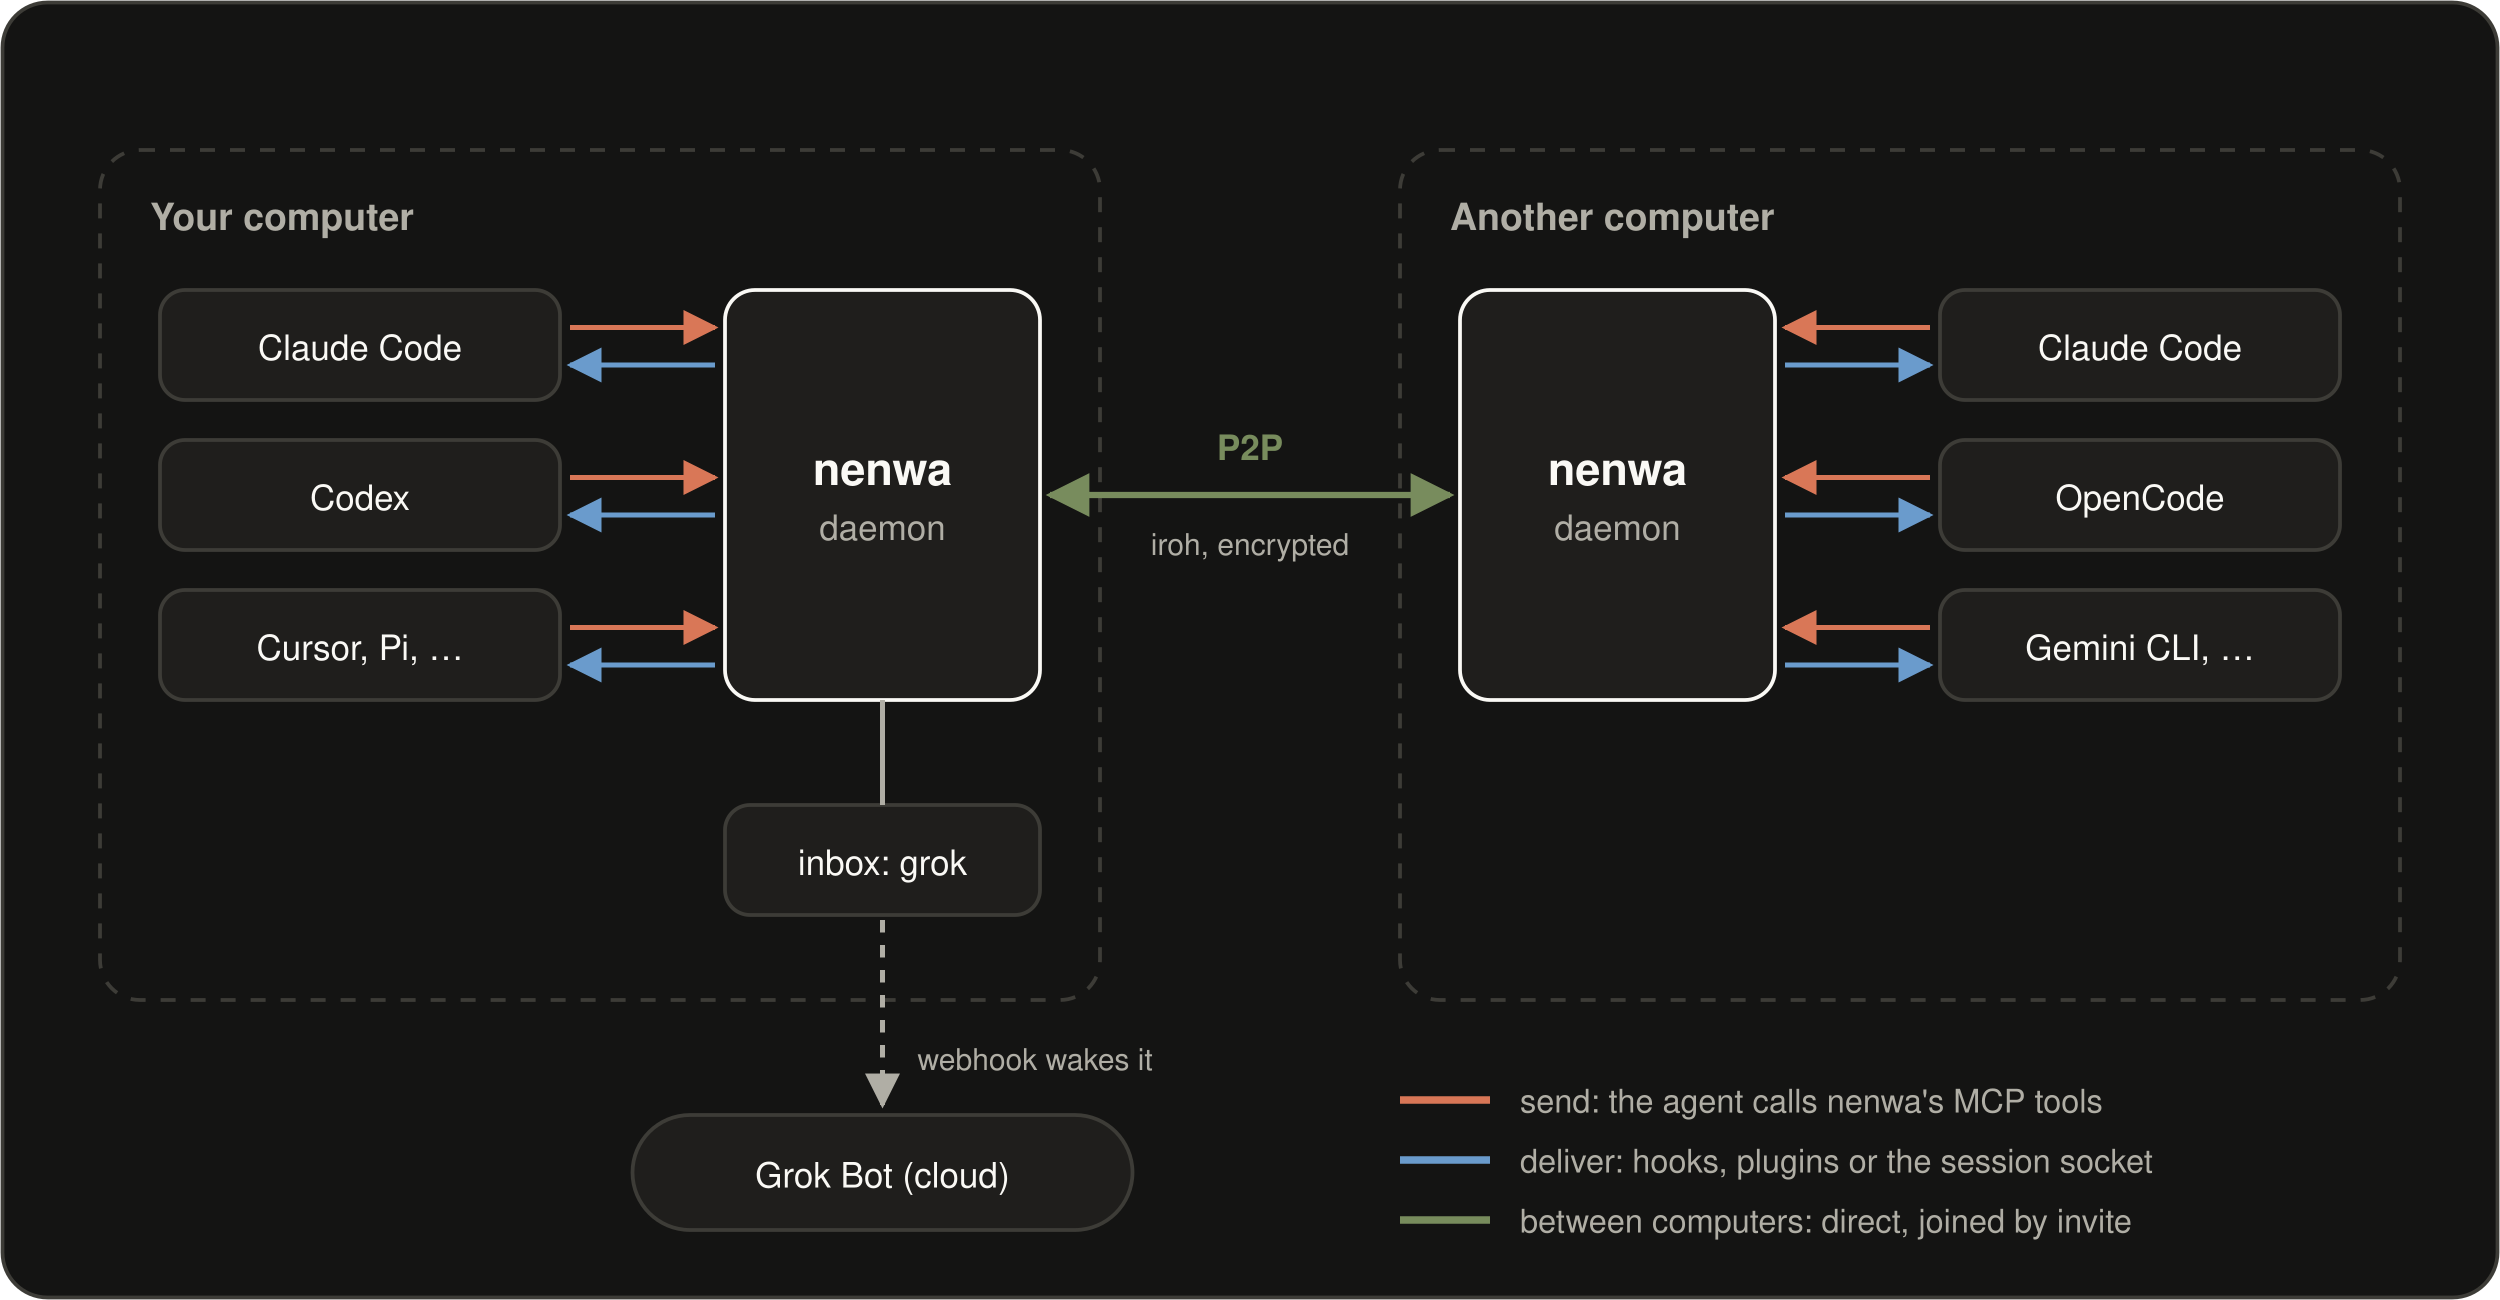
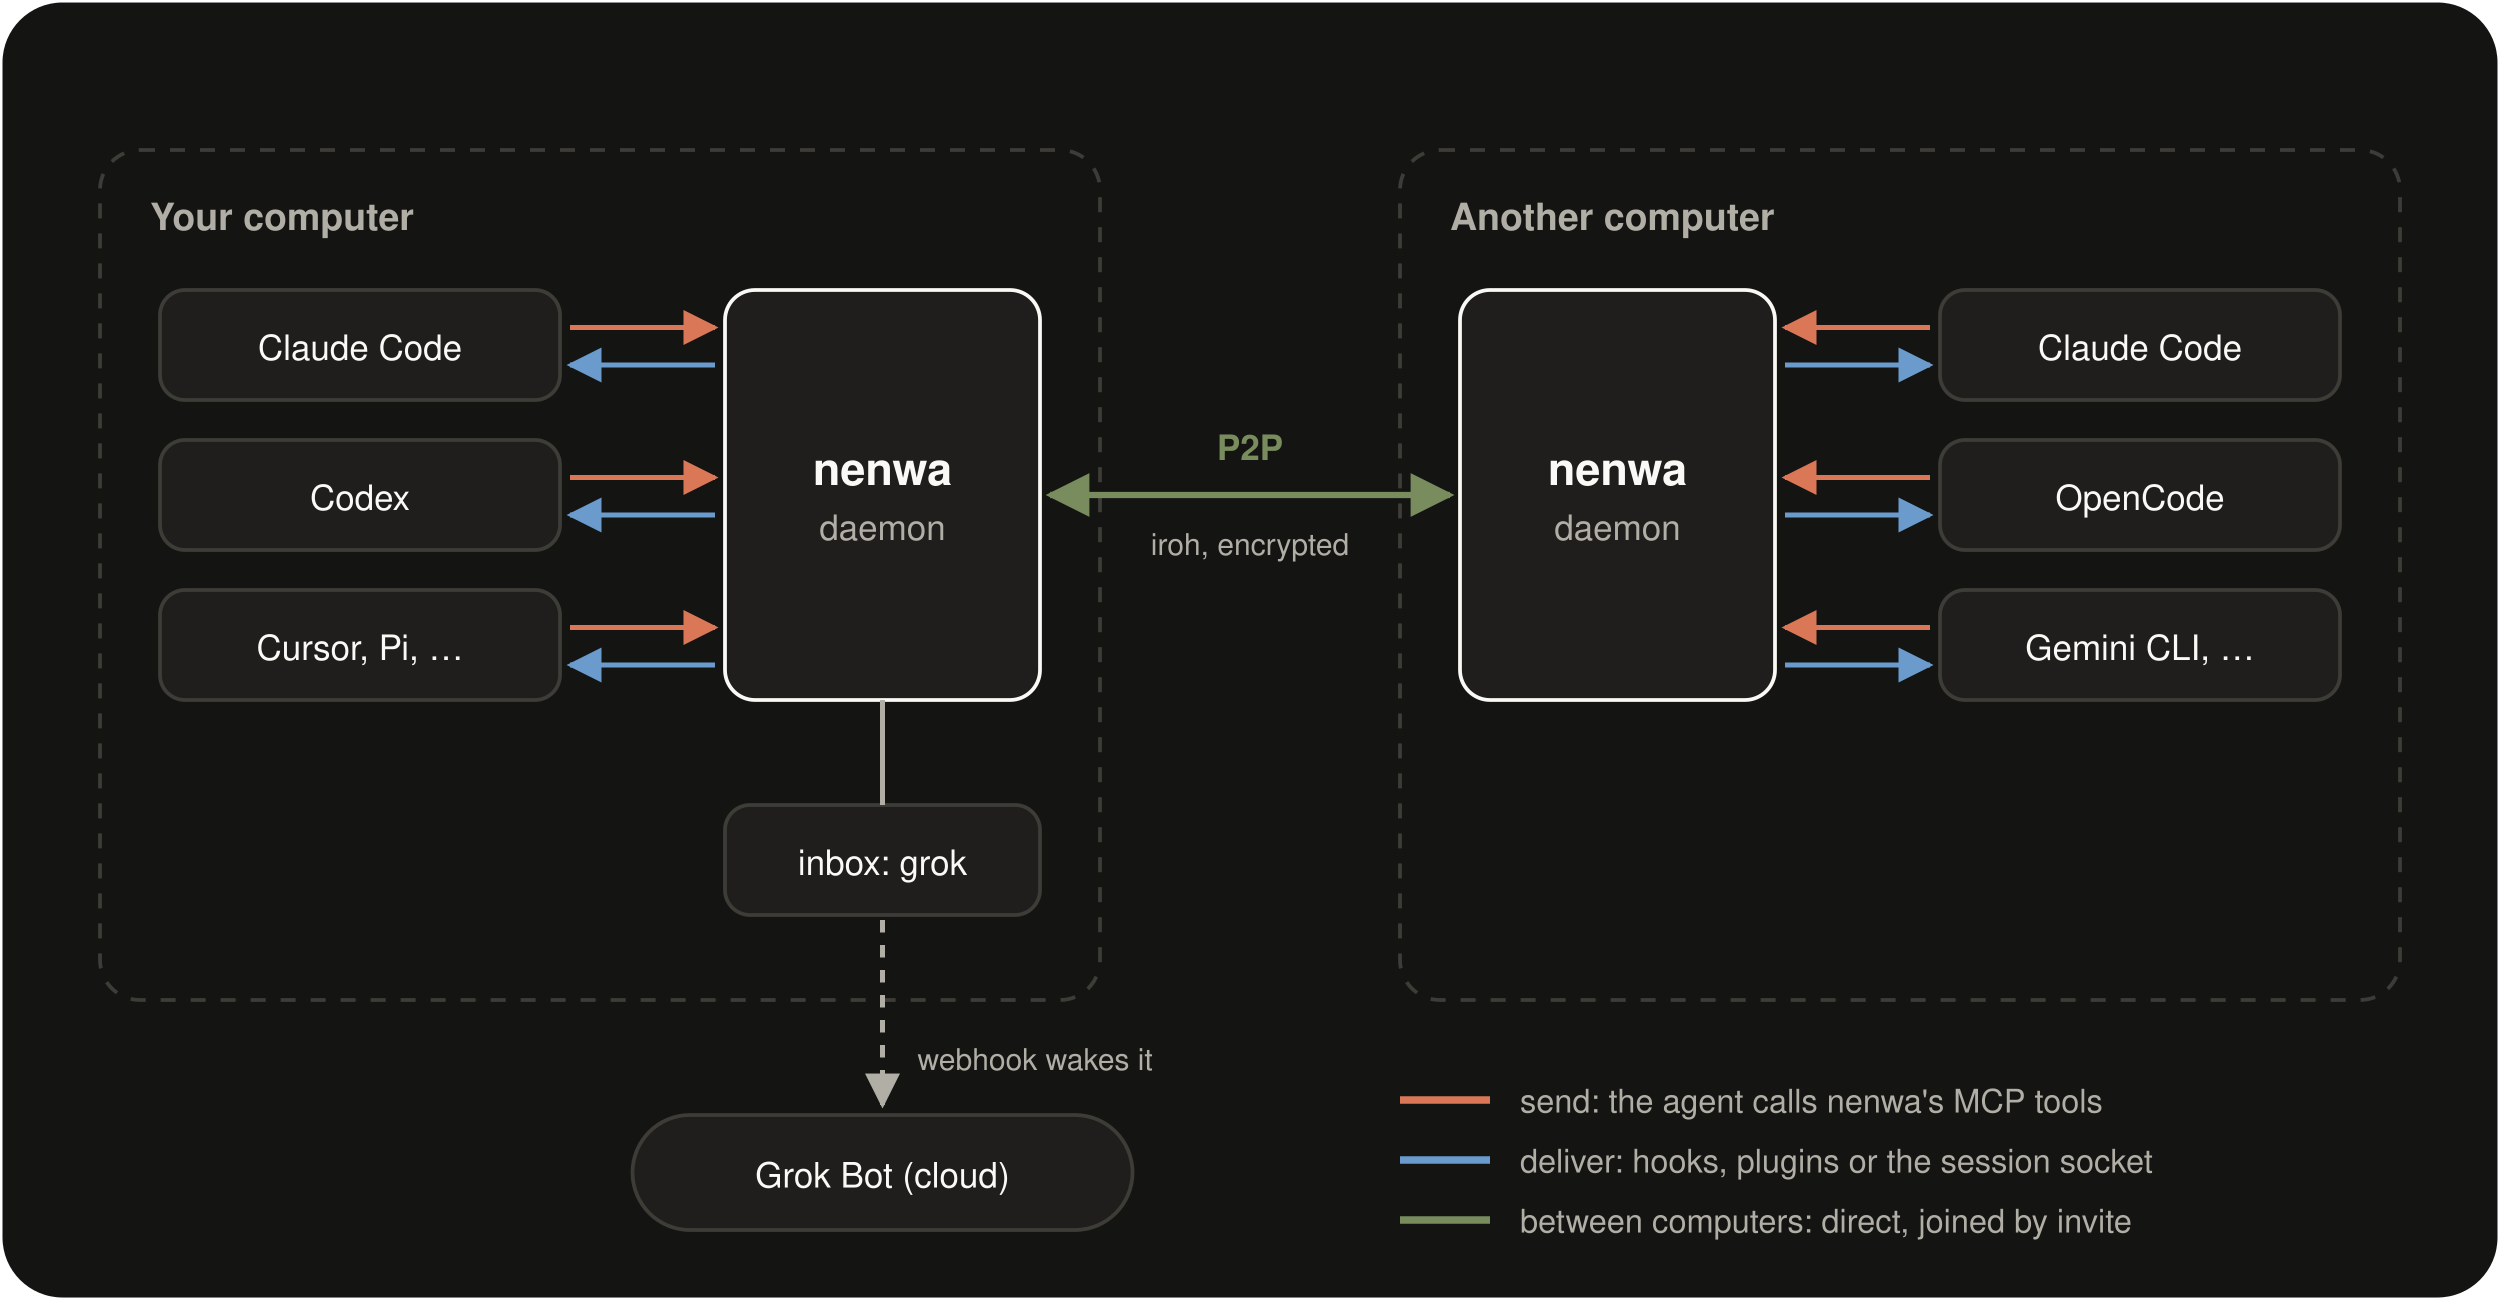
<svg xmlns="http://www.w3.org/2000/svg" viewBox="0 0 1000 520" width="1000" height="520" role="img" aria-label="How nenwa works: agents send through MCP, a daemon on each computer delivers, computers connect peer to peer">
  <defs>
    <marker id="ad97757" viewBox="0 0 10 10" refX="9" refY="5" markerWidth="7" markerHeight="7" orient="auto-start-reverse">
      <path d="M0 0L10 5L0 10z" fill="#d97757" />
    </marker>
    <marker id="a6a9bcc" viewBox="0 0 10 10" refX="9" refY="5" markerWidth="7" markerHeight="7" orient="auto-start-reverse">
      <path d="M0 0L10 5L0 10z" fill="#6a9bcc" />
    </marker>
    <marker id="a788c5d" viewBox="0 0 10 10" refX="9" refY="5" markerWidth="7" markerHeight="7" orient="auto-start-reverse">
      <path d="M0 0L10 5L0 10z" fill="#788c5d" />
    </marker>
    <marker id="ab0aea5" viewBox="0 0 10 10" refX="9" refY="5" markerWidth="7" markerHeight="7" orient="auto-start-reverse">
      <path d="M0 0L10 5L0 10z" fill="#b0aea5" />
    </marker>
  </defs>
-   <rect x="1" y="1" width="998" height="518" rx="18" fill="#141413" stroke="#3d3c37" stroke-width="1.5" />
+   <rect x="1" y="1" width="998" height="518" rx="24" fill="#141413" stroke="none" stroke-width="1.5" />
  <rect x="40" y="60" width="400" height="340" rx="16" fill="none" stroke="#3d3c37" stroke-width="1.5" stroke-dasharray="6 6" />
  <text x="60" y="92" font-family="-apple-system, 'Segoe UI', Helvetica, Arial, sans-serif" font-size="15" font-weight="600" fill="#b0aea5" text-anchor="start">Your computer</text>
  <rect x="290" y="116" width="126" height="164" rx="12" fill="#1f1e1c" stroke="#faf9f5" stroke-width="1.5" />
  <text x="353.0" y="194.0" font-family="-apple-system, 'Segoe UI', Helvetica, Arial, sans-serif" font-size="18" font-weight="700" fill="#faf9f5" text-anchor="middle">nenwa</text>
  <text x="353.0" y="216.0" font-family="-apple-system, 'Segoe UI', Helvetica, Arial, sans-serif" font-size="14" font-weight="400" fill="#b0aea5" text-anchor="middle">daemon</text>
  <rect x="64" y="116" width="160" height="44" rx="10" fill="#1f1e1c" stroke="#3d3c37" stroke-width="1.5" />
  <text x="144" y="144" font-family="-apple-system, 'Segoe UI', Helvetica, Arial, sans-serif" font-size="14" font-weight="500" fill="#faf9f5" text-anchor="middle">Claude Code</text>
  <line x1="228" y1="131" x2="286" y2="131" stroke="#d97757" stroke-width="2" marker-end="url(#ad97757)" />
  <line x1="286" y1="146" x2="228" y2="146" stroke="#6a9bcc" stroke-width="2" marker-end="url(#a6a9bcc)" />
  <rect x="64" y="176" width="160" height="44" rx="10" fill="#1f1e1c" stroke="#3d3c37" stroke-width="1.5" />
  <text x="144" y="204" font-family="-apple-system, 'Segoe UI', Helvetica, Arial, sans-serif" font-size="14" font-weight="500" fill="#faf9f5" text-anchor="middle">Codex</text>
  <line x1="228" y1="191" x2="286" y2="191" stroke="#d97757" stroke-width="2" marker-end="url(#ad97757)" />
  <line x1="286" y1="206" x2="228" y2="206" stroke="#6a9bcc" stroke-width="2" marker-end="url(#a6a9bcc)" />
  <rect x="64" y="236" width="160" height="44" rx="10" fill="#1f1e1c" stroke="#3d3c37" stroke-width="1.5" />
  <text x="144" y="264" font-family="-apple-system, 'Segoe UI', Helvetica, Arial, sans-serif" font-size="14" font-weight="500" fill="#faf9f5" text-anchor="middle">Cursor, Pi, …</text>
  <line x1="228" y1="251" x2="286" y2="251" stroke="#d97757" stroke-width="2" marker-end="url(#ad97757)" />
  <line x1="286" y1="266" x2="228" y2="266" stroke="#6a9bcc" stroke-width="2" marker-end="url(#a6a9bcc)" />
  <rect x="560" y="60" width="400" height="340" rx="16" fill="none" stroke="#3d3c37" stroke-width="1.5" stroke-dasharray="6 6" />
  <text x="580" y="92" font-family="-apple-system, 'Segoe UI', Helvetica, Arial, sans-serif" font-size="15" font-weight="600" fill="#b0aea5" text-anchor="start">Another computer</text>
  <rect x="584" y="116" width="126" height="164" rx="12" fill="#1f1e1c" stroke="#faf9f5" stroke-width="1.5" />
  <text x="647.0" y="194.0" font-family="-apple-system, 'Segoe UI', Helvetica, Arial, sans-serif" font-size="18" font-weight="700" fill="#faf9f5" text-anchor="middle">nenwa</text>
  <text x="647.0" y="216.0" font-family="-apple-system, 'Segoe UI', Helvetica, Arial, sans-serif" font-size="14" font-weight="400" fill="#b0aea5" text-anchor="middle">daemon</text>
  <rect x="776" y="116" width="160" height="44" rx="10" fill="#1f1e1c" stroke="#3d3c37" stroke-width="1.5" />
  <text x="856" y="144" font-family="-apple-system, 'Segoe UI', Helvetica, Arial, sans-serif" font-size="14" font-weight="500" fill="#faf9f5" text-anchor="middle">Claude Code</text>
  <line x1="772" y1="131" x2="714" y2="131" stroke="#d97757" stroke-width="2" marker-end="url(#ad97757)" />
  <line x1="714" y1="146" x2="772" y2="146" stroke="#6a9bcc" stroke-width="2" marker-end="url(#a6a9bcc)" />
  <rect x="776" y="176" width="160" height="44" rx="10" fill="#1f1e1c" stroke="#3d3c37" stroke-width="1.5" />
  <text x="856" y="204" font-family="-apple-system, 'Segoe UI', Helvetica, Arial, sans-serif" font-size="14" font-weight="500" fill="#faf9f5" text-anchor="middle">OpenCode</text>
  <line x1="772" y1="191" x2="714" y2="191" stroke="#d97757" stroke-width="2" marker-end="url(#ad97757)" />
  <line x1="714" y1="206" x2="772" y2="206" stroke="#6a9bcc" stroke-width="2" marker-end="url(#a6a9bcc)" />
  <rect x="776" y="236" width="160" height="44" rx="10" fill="#1f1e1c" stroke="#3d3c37" stroke-width="1.5" />
  <text x="856" y="264" font-family="-apple-system, 'Segoe UI', Helvetica, Arial, sans-serif" font-size="14" font-weight="500" fill="#faf9f5" text-anchor="middle">Gemini CLI, …</text>
  <line x1="772" y1="251" x2="714" y2="251" stroke="#d97757" stroke-width="2" marker-end="url(#ad97757)" />
  <line x1="714" y1="266" x2="772" y2="266" stroke="#6a9bcc" stroke-width="2" marker-end="url(#a6a9bcc)" />
  <line x1="420" y1="198.0" x2="580" y2="198.0" stroke="#788c5d" stroke-width="2.5" marker-start="url(#a788c5d)" marker-end="url(#a788c5d)" />
  <text x="500" y="184.0" font-family="-apple-system, 'Segoe UI', Helvetica, Arial, sans-serif" font-size="14" font-weight="700" fill="#788c5d" text-anchor="middle">P2P</text>
  <text x="500" y="222.0" font-family="-apple-system, 'Segoe UI', Helvetica, Arial, sans-serif" font-size="12" font-weight="400" fill="#b0aea5" text-anchor="middle">iroh, encrypted</text>
  <rect x="290" y="322" width="126" height="44" rx="10" fill="#1f1e1c" stroke="#3d3c37" stroke-width="1.5" />
  <text x="353.0" y="350" font-family="-apple-system, 'Segoe UI', Helvetica, Arial, sans-serif" font-size="14" font-weight="500" fill="#faf9f5" text-anchor="middle">inbox: grok</text>
  <line x1="353.0" y1="280" x2="353.0" y2="322" stroke="#b0aea5" stroke-width="2" />
  <rect x="253" y="446" width="200" height="46" rx="23" fill="#1f1e1c" stroke="#3d3c37" stroke-width="1.5" />
  <text x="353.0" y="475" font-family="-apple-system, 'Segoe UI', Helvetica, Arial, sans-serif" font-size="14" font-weight="500" fill="#faf9f5" text-anchor="middle">Grok Bot (cloud)</text>
  <line x1="353.0" y1="368" x2="353.0" y2="442" stroke="#b0aea5" stroke-width="2" stroke-dasharray="5 5" marker-end="url(#ab0aea5)" />
  <text x="367.0" y="428" font-family="-apple-system, 'Segoe UI', Helvetica, Arial, sans-serif" font-size="12" font-weight="400" fill="#b0aea5" text-anchor="start">webhook wakes it</text>
  <line x1="560" y1="440" x2="596" y2="440" stroke="#d97757" stroke-width="3" />
  <text x="608" y="445" font-family="-apple-system, 'Segoe UI', Helvetica, Arial, sans-serif" font-size="13" font-weight="400" fill="#b0aea5" text-anchor="start">send: the agent calls nenwa's MCP tools</text>
  <line x1="560" y1="464" x2="596" y2="464" stroke="#6a9bcc" stroke-width="3" />
  <text x="608" y="469" font-family="-apple-system, 'Segoe UI', Helvetica, Arial, sans-serif" font-size="13" font-weight="400" fill="#b0aea5" text-anchor="start">deliver: hooks, plugins or the session socket</text>
  <line x1="560" y1="488" x2="596" y2="488" stroke="#788c5d" stroke-width="3" />
  <text x="608" y="493" font-family="-apple-system, 'Segoe UI', Helvetica, Arial, sans-serif" font-size="13" font-weight="400" fill="#b0aea5" text-anchor="start">between computers: direct, joined by invite</text>
</svg>
